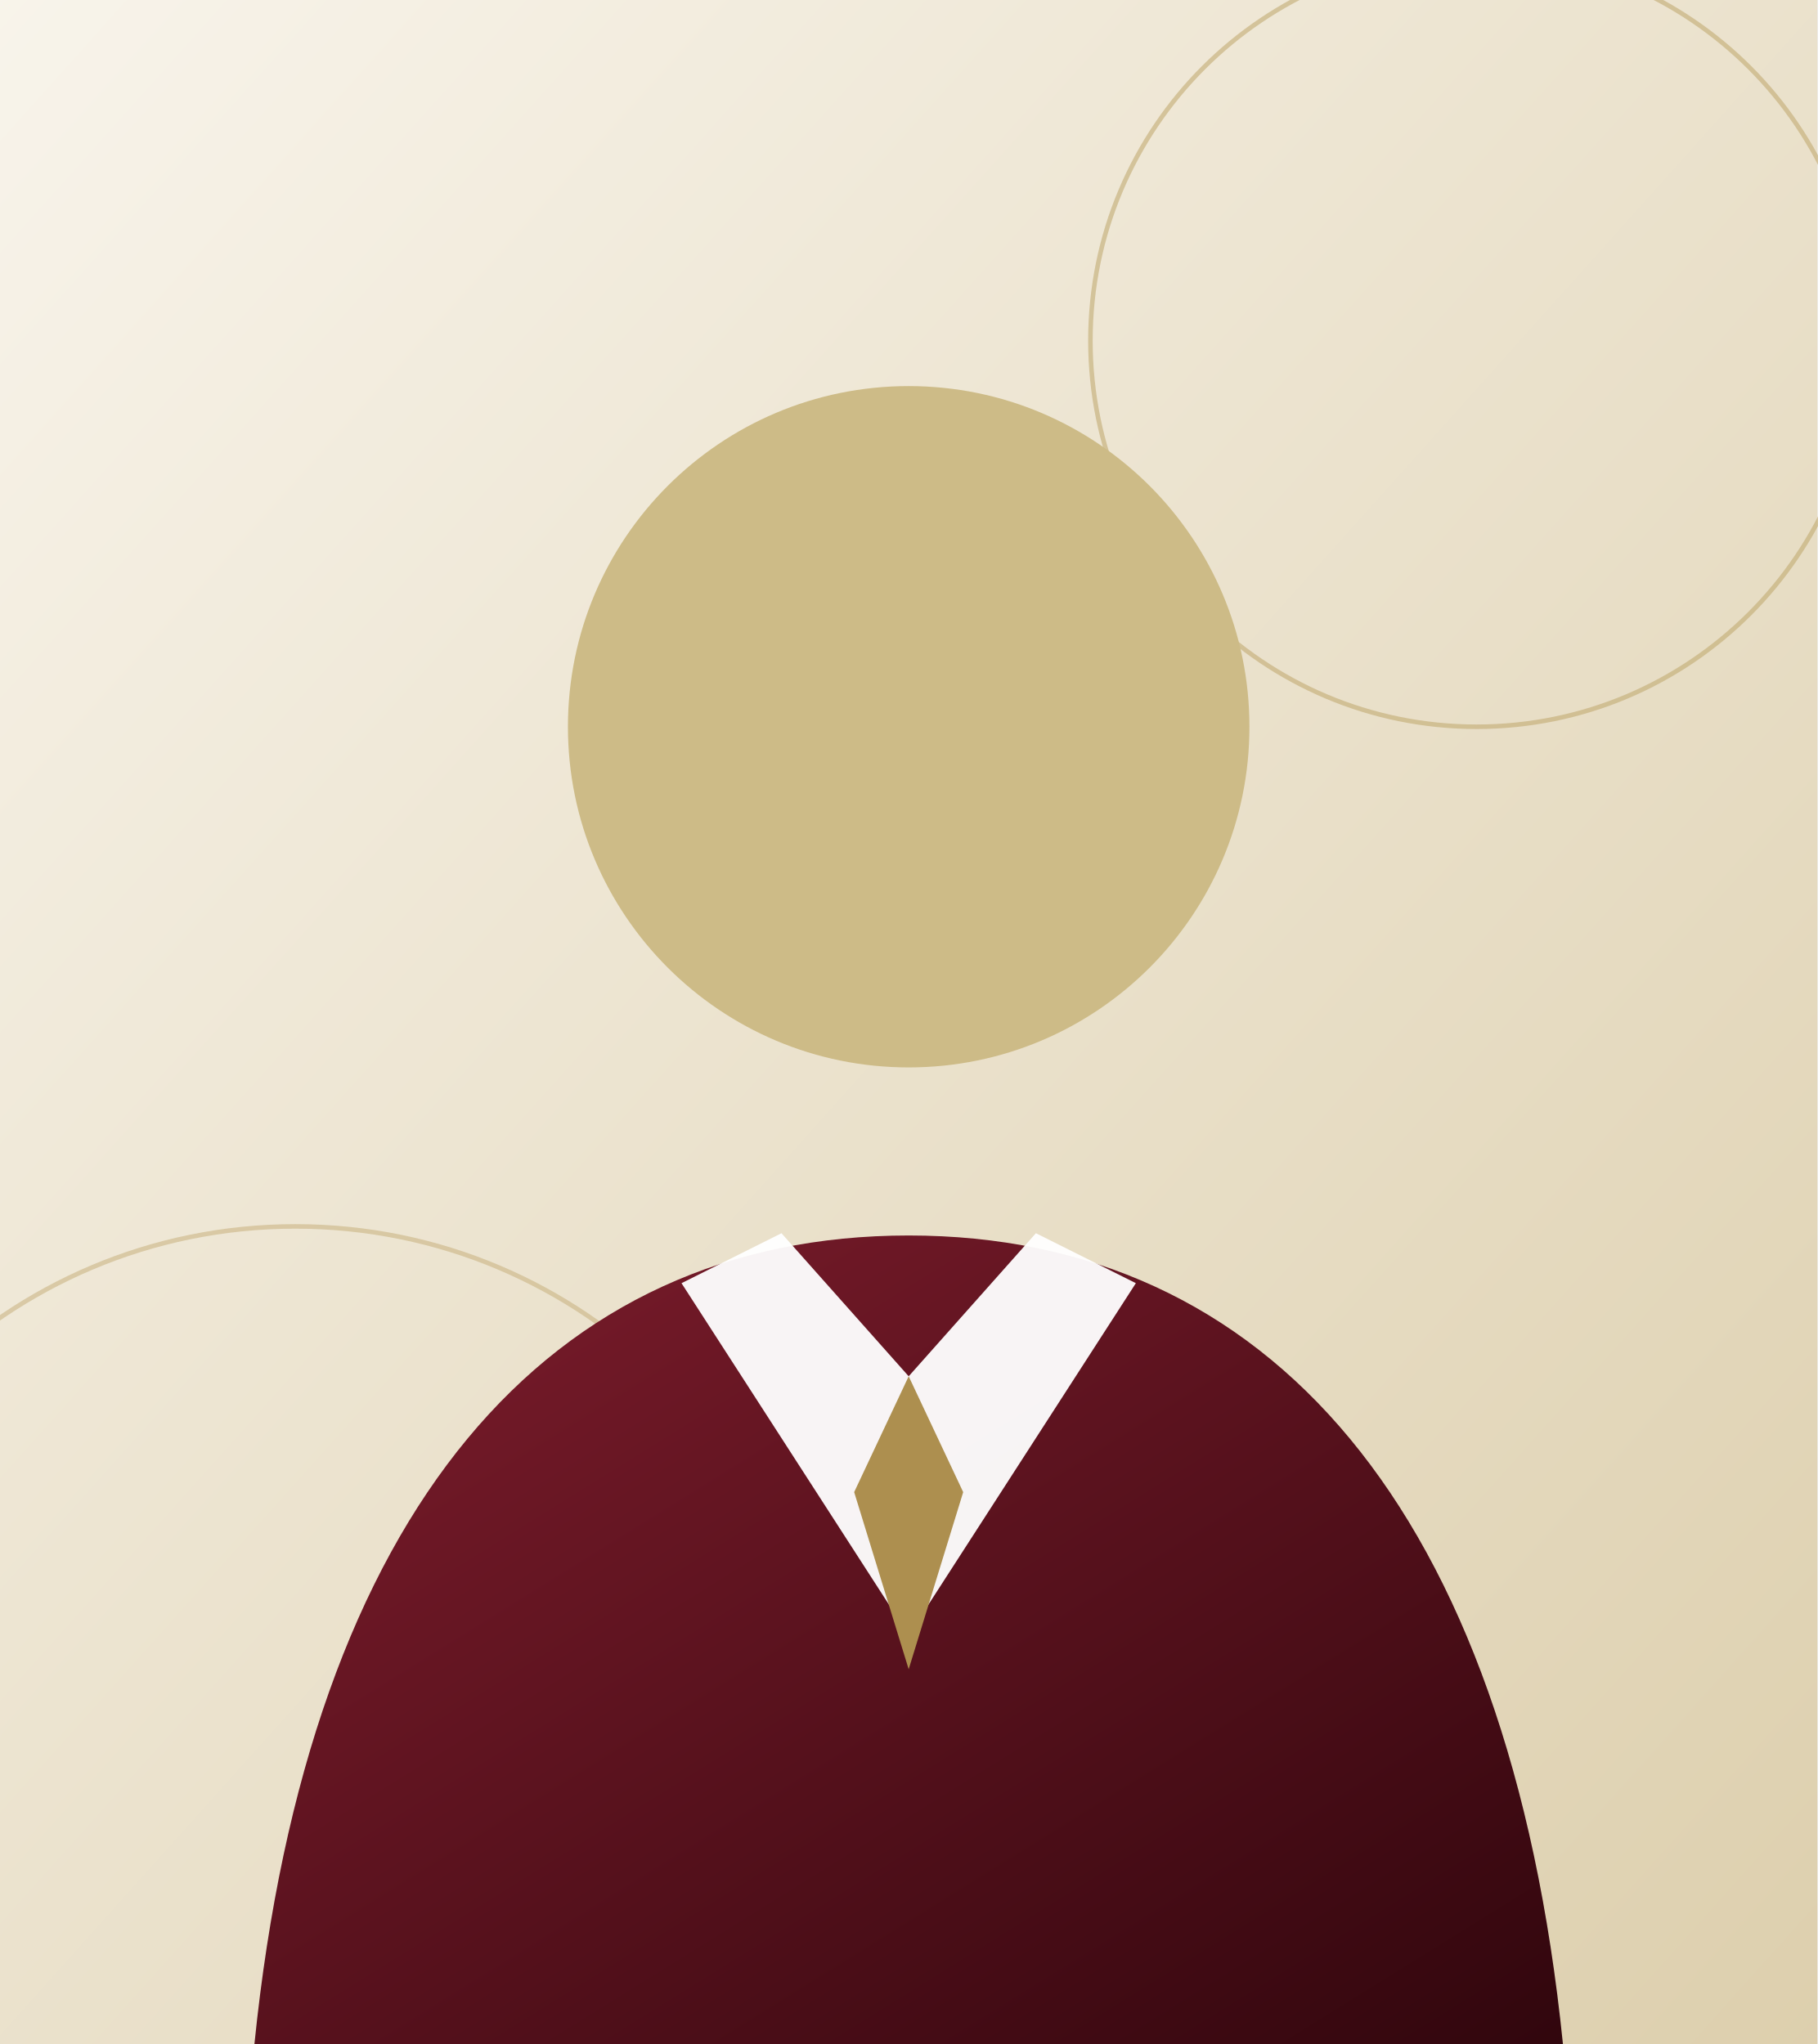
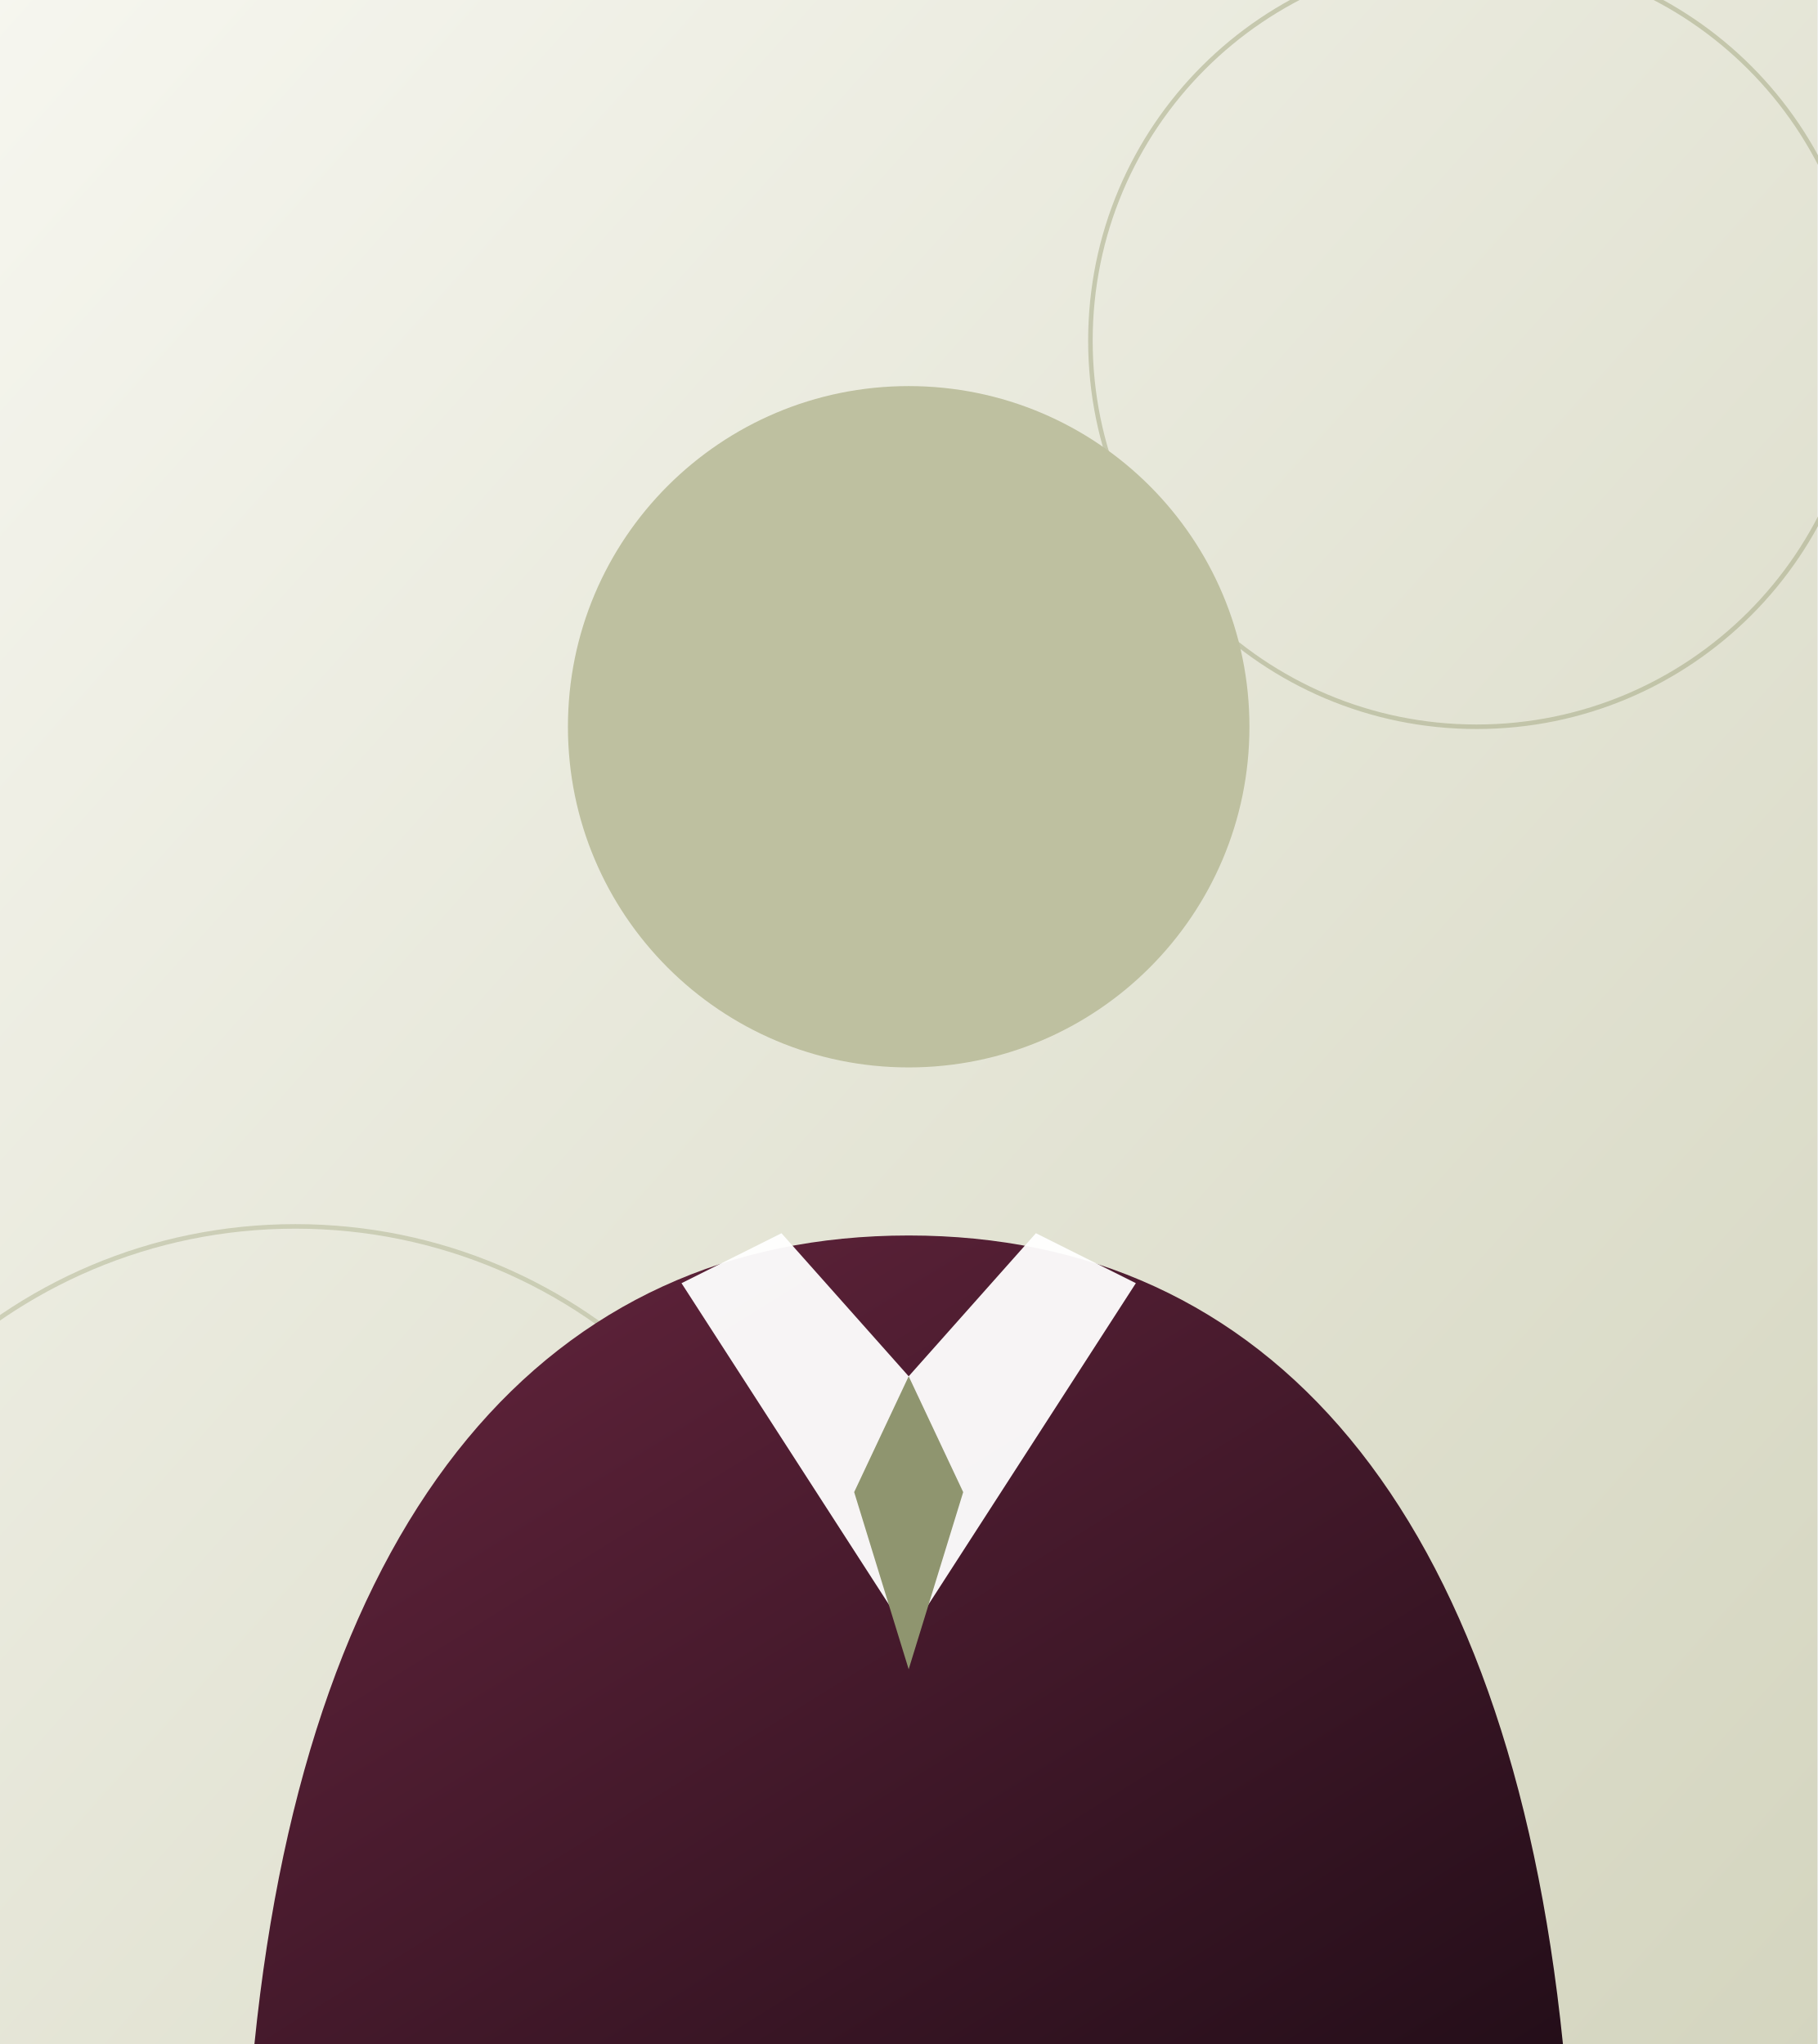
<svg xmlns="http://www.w3.org/2000/svg" viewBox="0 0 800 900" role="img" aria-labelledby="title desc">
  <defs>
    <linearGradient id="bg" x1="0" y1="0" x2="1" y2="1">
-       <stop stop-color="#f8f4eb" />
-       <stop offset="1" stop-color="#ddcfad" />
+       <stop stop-color="#f6f6ef" />
+       <stop offset="1" stop-color="#d4d5bf" />
    </linearGradient>
    <linearGradient id="coat" x1="0" y1="0" x2="1" y2="1">
-       <stop stop-color="#7f1d2d" />
-       <stop offset="1" stop-color="#31060d" />
+       <stop stop-color="#66253e" />
+       <stop offset="1" stop-color="#240e19" />
    </linearGradient>
  </defs>
  <rect width="800" height="900" fill="url(#bg)" />
-   <circle cx="650" cy="150" r="170" fill="none" stroke="#bea56a" stroke-width="2" opacity=".55" />
-   <circle cx="130" cy="770" r="230" fill="none" stroke="#bea56a" stroke-width="2" opacity=".45" />
-   <circle cx="400" cy="320" r="150" fill="#cdbb87" />
+   <circle cx="650" cy="150" r="170" fill="none" stroke="#a8ac87" stroke-width="2" opacity=".55" />
+   <circle cx="130" cy="770" r="230" fill="none" stroke="#a8ac87" stroke-width="2" opacity=".45" />
+   <circle cx="400" cy="320" r="150" fill="#bec0a0" />
  <path d="M112 900c24-236 130-356 288-356s264 120 288 356H112Z" fill="url(#coat)" />
  <path d="m300 565 100 155 100-155-44-22-56 63-56-63-44 22Z" fill="#fff" opacity=".95" />
-   <path d="m400 606-24 51 24 78 24-78-24-51Z" fill="#ad8f4f" />
+   <path d="m400 606-24 51 24 78 24-78-24-51Z" fill="#8f956f" />
</svg>
